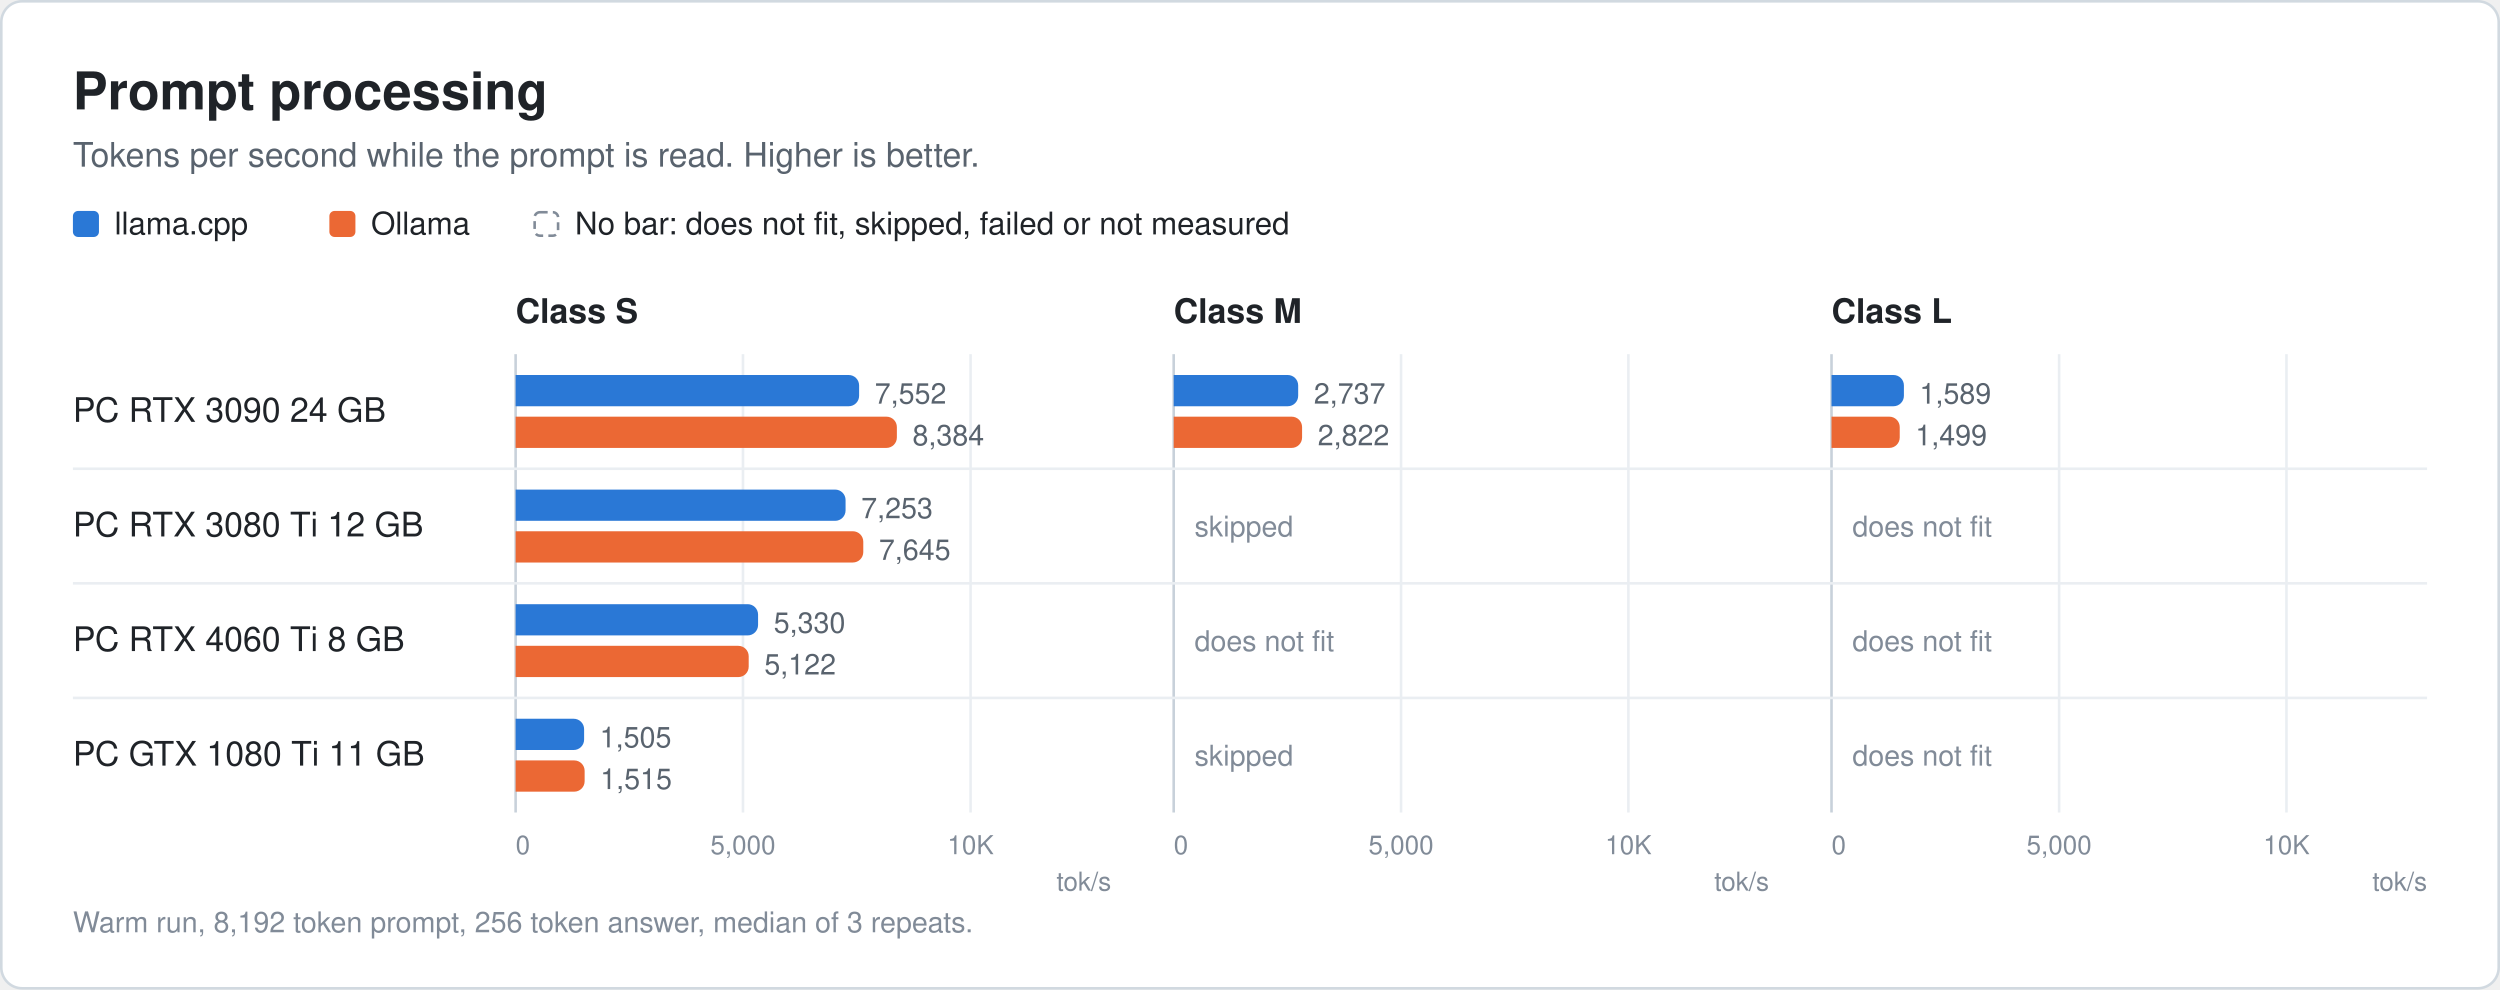
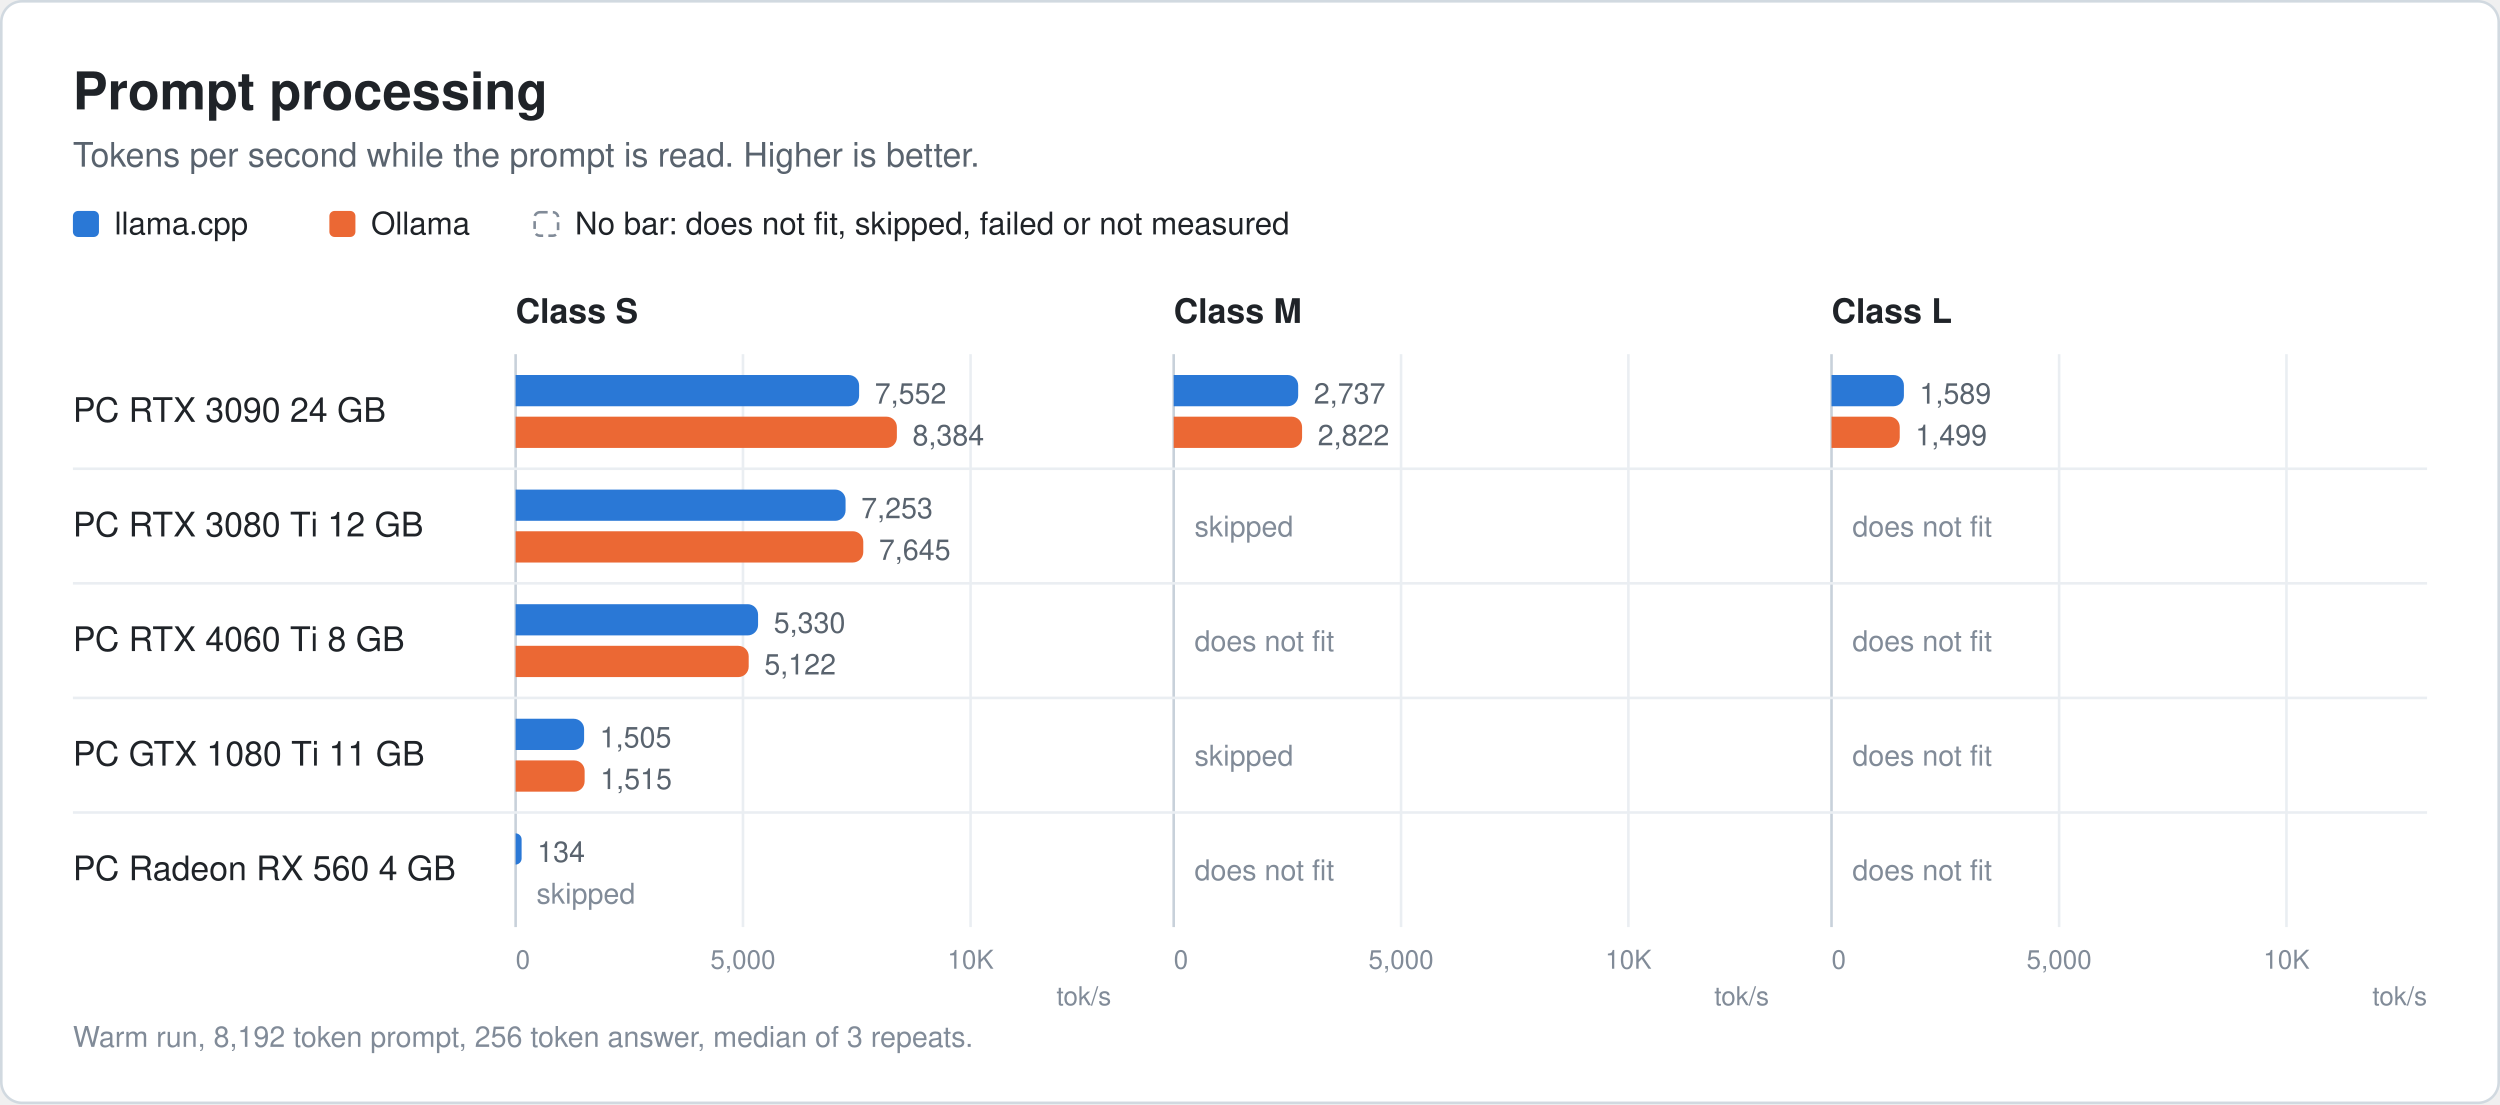
- <svg xmlns="http://www.w3.org/2000/svg" width="960" height="380" viewBox="0 0 960 380" role="img" aria-label="Prompt processing speed in tokens per second per device, model class and engine">
+ <svg xmlns="http://www.w3.org/2000/svg" width="960" height="424" viewBox="0 0 960 424" role="img" aria-label="Prompt processing speed in tokens per second per device, model class and engine">
  <style>
    text { font-family: system-ui, -apple-system, "Segoe UI", Helvetica, Arial, sans-serif; fill: #59636e; }
    .title { font-size: 20px; font-weight: 600; fill: #1f2328; }
    .section { font-size: 15px; font-weight: 600; fill: #1f2328; }
    .panel { font-size: 13px; font-weight: 600; fill: #1f2328; }
    .device { font-size: 13px; fill: #1f2328; }
    .sub { font-size: 13px; }
    .legend { font-size: 12px; fill: #1f2328; }
    .value { font-size: 11px; font-variant-numeric: tabular-nums; }
    .tick { font-size: 10px; fill: #818b98; font-variant-numeric: tabular-nums; }
    .muted, .note, .foot { fill: #818b98; }
    .note { font-size: 11px; }
    .foot { font-size: 11px; }
    .cell { font-size: 12px; font-weight: 600; font-variant-numeric: tabular-nums; }
    .limitlabel { font-size: 10px; fill: #818b98; }
    .grid { stroke: #eaeef2; stroke-width: 1; }
    .row { stroke: #eaeef2; stroke-width: 1; }
    .base { stroke: #c8d1da; stroke-width: 1; }
    .limit { stroke: #b0bac5; stroke-width: 1; stroke-dasharray: 2 3; }
    .gapbox { fill: none; stroke: #818b98; stroke-width: 1; stroke-dasharray: 3 2; }
    </style>
-   <rect x="0.5" y="0.5" width="959" height="379" rx="8" fill="#ffffff" stroke="#d1d9e0" />
+   <rect x="0.5" y="0.5" width="959" height="423" rx="8" fill="#ffffff" stroke="#d1d9e0" />
  <text x="28" y="42" class="title">Prompt processing</text>
  <text x="28" y="64" class="sub">Tokens per second while the prompt is read. Higher is better.</text>
  <rect x="28" y="81" width="10" height="10" rx="2" fill="#2a78d6" />
  <text x="44" y="90" class="legend">llama.cpp</text>
  <rect x="126.48" y="81" width="10" height="10" rx="2" fill="#eb6834" />
  <text x="142.48" y="90" class="legend">Ollama</text>
  <rect x="205.3" y="81.5" width="9" height="9" rx="2" class="gapbox" />
  <text x="220.8" y="90" class="legend">No bar: does not fit, skipped, failed or not measured</text>
  <text x="198.0" y="124" class="panel">Class S</text>
  <text x="450.7" y="124" class="panel">Class M</text>
  <text x="703.3" y="124" class="panel">Class L</text>
-   <text x="198.0" y="328" class="tick" text-anchor="start">0</text>
-   <line x1="285.3" y1="136" x2="285.3" y2="312" class="grid" />
-   <text x="285.3" y="328" class="tick" text-anchor="middle">5,000</text>
-   <line x1="372.7" y1="136" x2="372.7" y2="312" class="grid" />
-   <text x="372.7" y="328" class="tick" text-anchor="middle">10K</text>
-   <line x1="198.0" y1="136" x2="198.0" y2="312" class="base" />
-   <text x="426.7" y="342" class="tick" text-anchor="end">tok/s</text>
+   <text x="198.0" y="372" class="tick" text-anchor="start">0</text>
+   <line x1="285.3" y1="136" x2="285.3" y2="356" class="grid" />
+   <text x="285.3" y="372" class="tick" text-anchor="middle">5,000</text>
+   <line x1="372.7" y1="136" x2="372.7" y2="356" class="grid" />
+   <text x="372.7" y="372" class="tick" text-anchor="middle">10K</text>
+   <line x1="198.0" y1="136" x2="198.0" y2="356" class="base" />
+   <text x="426.7" y="386" class="tick" text-anchor="end">tok/s</text>
  <path d="M198.0,144.0H325.9A4,4 0 0 1 329.9,148.0V152.0A4,4 0 0 1 325.9,156.0H198.0Z" fill="#2a78d6" />
  <text x="335.9" y="155.0" class="value">7,552</text>
  <path d="M198.0,160.0H340.4A4,4 0 0 1 344.4,164.0V168.0A4,4 0 0 1 340.4,172.0H198.0Z" fill="#eb6834" />
  <text x="350.4" y="171.0" class="value">8,384</text>
  <path d="M198.0,188.0H320.7A4,4 0 0 1 324.7,192.0V196.0A4,4 0 0 1 320.7,200.0H198.0Z" fill="#2a78d6" />
  <text x="330.7" y="199.0" class="value">7,253</text>
  <path d="M198.0,204.0H327.5A4,4 0 0 1 331.5,208.0V212.0A4,4 0 0 1 327.5,216.0H198.0Z" fill="#eb6834" />
  <text x="337.5" y="215.0" class="value">7,645</text>
  <path d="M198.0,232.0H287.1A4,4 0 0 1 291.1,236.0V240.0A4,4 0 0 1 287.1,244.0H198.0Z" fill="#2a78d6" />
  <text x="297.1" y="243.0" class="value">5,330</text>
  <path d="M198.0,248.0H283.5A4,4 0 0 1 287.5,252.0V256.0A4,4 0 0 1 283.5,260.0H198.0Z" fill="#eb6834" />
  <text x="293.5" y="259.0" class="value">5,122</text>
  <path d="M198.0,276.0H220.3A4,4 0 0 1 224.3,280.0V284.0A4,4 0 0 1 220.3,288.0H198.0Z" fill="#2a78d6" />
  <text x="230.3" y="287.0" class="value">1,505</text>
  <path d="M198.0,292.0H220.5A4,4 0 0 1 224.5,296.0V300.0A4,4 0 0 1 220.5,304.0H198.0Z" fill="#eb6834" />
  <text x="230.5" y="303.0" class="value">1,515</text>
-   <text x="450.7" y="328" class="tick" text-anchor="start">0</text>
-   <line x1="538.0" y1="136" x2="538.0" y2="312" class="grid" />
-   <text x="538.0" y="328" class="tick" text-anchor="middle">5,000</text>
-   <line x1="625.3" y1="136" x2="625.3" y2="312" class="grid" />
-   <text x="625.3" y="328" class="tick" text-anchor="middle">10K</text>
-   <line x1="450.7" y1="136" x2="450.7" y2="312" class="base" />
-   <text x="679.3" y="342" class="tick" text-anchor="end">tok/s</text>
+   <path d="M198.0,320.0H198.0A2.343,2.343 0 0 1 200.3,322.3V329.7A2.343,2.343 0 0 1 198.0,332.0H198.0Z" fill="#2a78d6" />
+   <text x="206.3" y="331.0" class="value">134</text>
+   <text x="206.0" y="347.0" class="note">skipped</text>
+   <text x="450.7" y="372" class="tick" text-anchor="start">0</text>
+   <line x1="538.0" y1="136" x2="538.0" y2="356" class="grid" />
+   <text x="538.0" y="372" class="tick" text-anchor="middle">5,000</text>
+   <line x1="625.3" y1="136" x2="625.3" y2="356" class="grid" />
+   <text x="625.3" y="372" class="tick" text-anchor="middle">10K</text>
+   <line x1="450.7" y1="136" x2="450.7" y2="356" class="base" />
+   <text x="679.3" y="386" class="tick" text-anchor="end">tok/s</text>
  <path d="M450.7,144.0H494.5A4,4 0 0 1 498.5,148.0V152.0A4,4 0 0 1 494.5,156.0H450.7Z" fill="#2a78d6" />
  <text x="504.5" y="155.0" class="value">2,737</text>
  <path d="M450.7,160.0H496.0A4,4 0 0 1 500.0,164.0V168.0A4,4 0 0 1 496.0,172.0H450.7Z" fill="#eb6834" />
  <text x="506.0" y="171.0" class="value">2,822</text>
  <text x="458.7" y="206.0" class="note">skipped</text>
  <text x="458.7" y="250.0" class="note">does not fit</text>
  <text x="458.7" y="294.0" class="note">skipped</text>
-   <text x="703.3" y="328" class="tick" text-anchor="start">0</text>
-   <line x1="790.7" y1="136" x2="790.7" y2="312" class="grid" />
-   <text x="790.7" y="328" class="tick" text-anchor="middle">5,000</text>
-   <line x1="878.0" y1="136" x2="878.0" y2="312" class="grid" />
-   <text x="878.0" y="328" class="tick" text-anchor="middle">10K</text>
-   <line x1="703.3" y1="136" x2="703.3" y2="312" class="base" />
-   <text x="932.0" y="342" class="tick" text-anchor="end">tok/s</text>
+   <text x="458.7" y="338.0" class="note">does not fit</text>
+   <text x="703.3" y="372" class="tick" text-anchor="start">0</text>
+   <line x1="790.7" y1="136" x2="790.7" y2="356" class="grid" />
+   <text x="790.7" y="372" class="tick" text-anchor="middle">5,000</text>
+   <line x1="878.0" y1="136" x2="878.0" y2="356" class="grid" />
+   <text x="878.0" y="372" class="tick" text-anchor="middle">10K</text>
+   <line x1="703.3" y1="136" x2="703.3" y2="356" class="base" />
+   <text x="932.0" y="386" class="tick" text-anchor="end">tok/s</text>
  <path d="M703.3,144.0H727.1A4,4 0 0 1 731.1,148.0V152.0A4,4 0 0 1 727.1,156.0H703.3Z" fill="#2a78d6" />
  <text x="737.1" y="155.0" class="value">1,589</text>
  <path d="M703.3,160.0H725.5A4,4 0 0 1 729.5,164.0V168.0A4,4 0 0 1 725.5,172.0H703.3Z" fill="#eb6834" />
  <text x="735.5" y="171.0" class="value">1,499</text>
  <text x="711.3" y="206.0" class="note">does not fit</text>
  <text x="711.3" y="250.0" class="note">does not fit</text>
  <text x="711.3" y="294.0" class="note">does not fit</text>
+   <text x="711.3" y="338.0" class="note">does not fit</text>
  <text x="28" y="162.0" class="device">PC RTX 3090 24 GB</text>
  <line x1="28" y1="180" x2="932" y2="180" class="row" />
  <text x="28" y="206.0" class="device">PC RTX 3080 Ti 12 GB</text>
  <line x1="28" y1="224" x2="932" y2="224" class="row" />
  <text x="28" y="250.0" class="device">PC RTX 4060 Ti 8 GB</text>
  <line x1="28" y1="268" x2="932" y2="268" class="row" />
  <text x="28" y="294.0" class="device">PC GTX 1080 Ti 11 GB</text>
-   <text x="28" y="358" class="foot">Warm run, 8,192 token prompt, 256 token answer, median of 3 repeats.</text>
+   <line x1="28" y1="312" x2="932" y2="312" class="row" />
+   <text x="28" y="338.0" class="device">PC Radeon RX 560 4 GB</text>
+   <text x="28" y="402" class="foot">Warm run, 8,192 token prompt, 256 token answer, median of 3 repeats.</text>
</svg>
